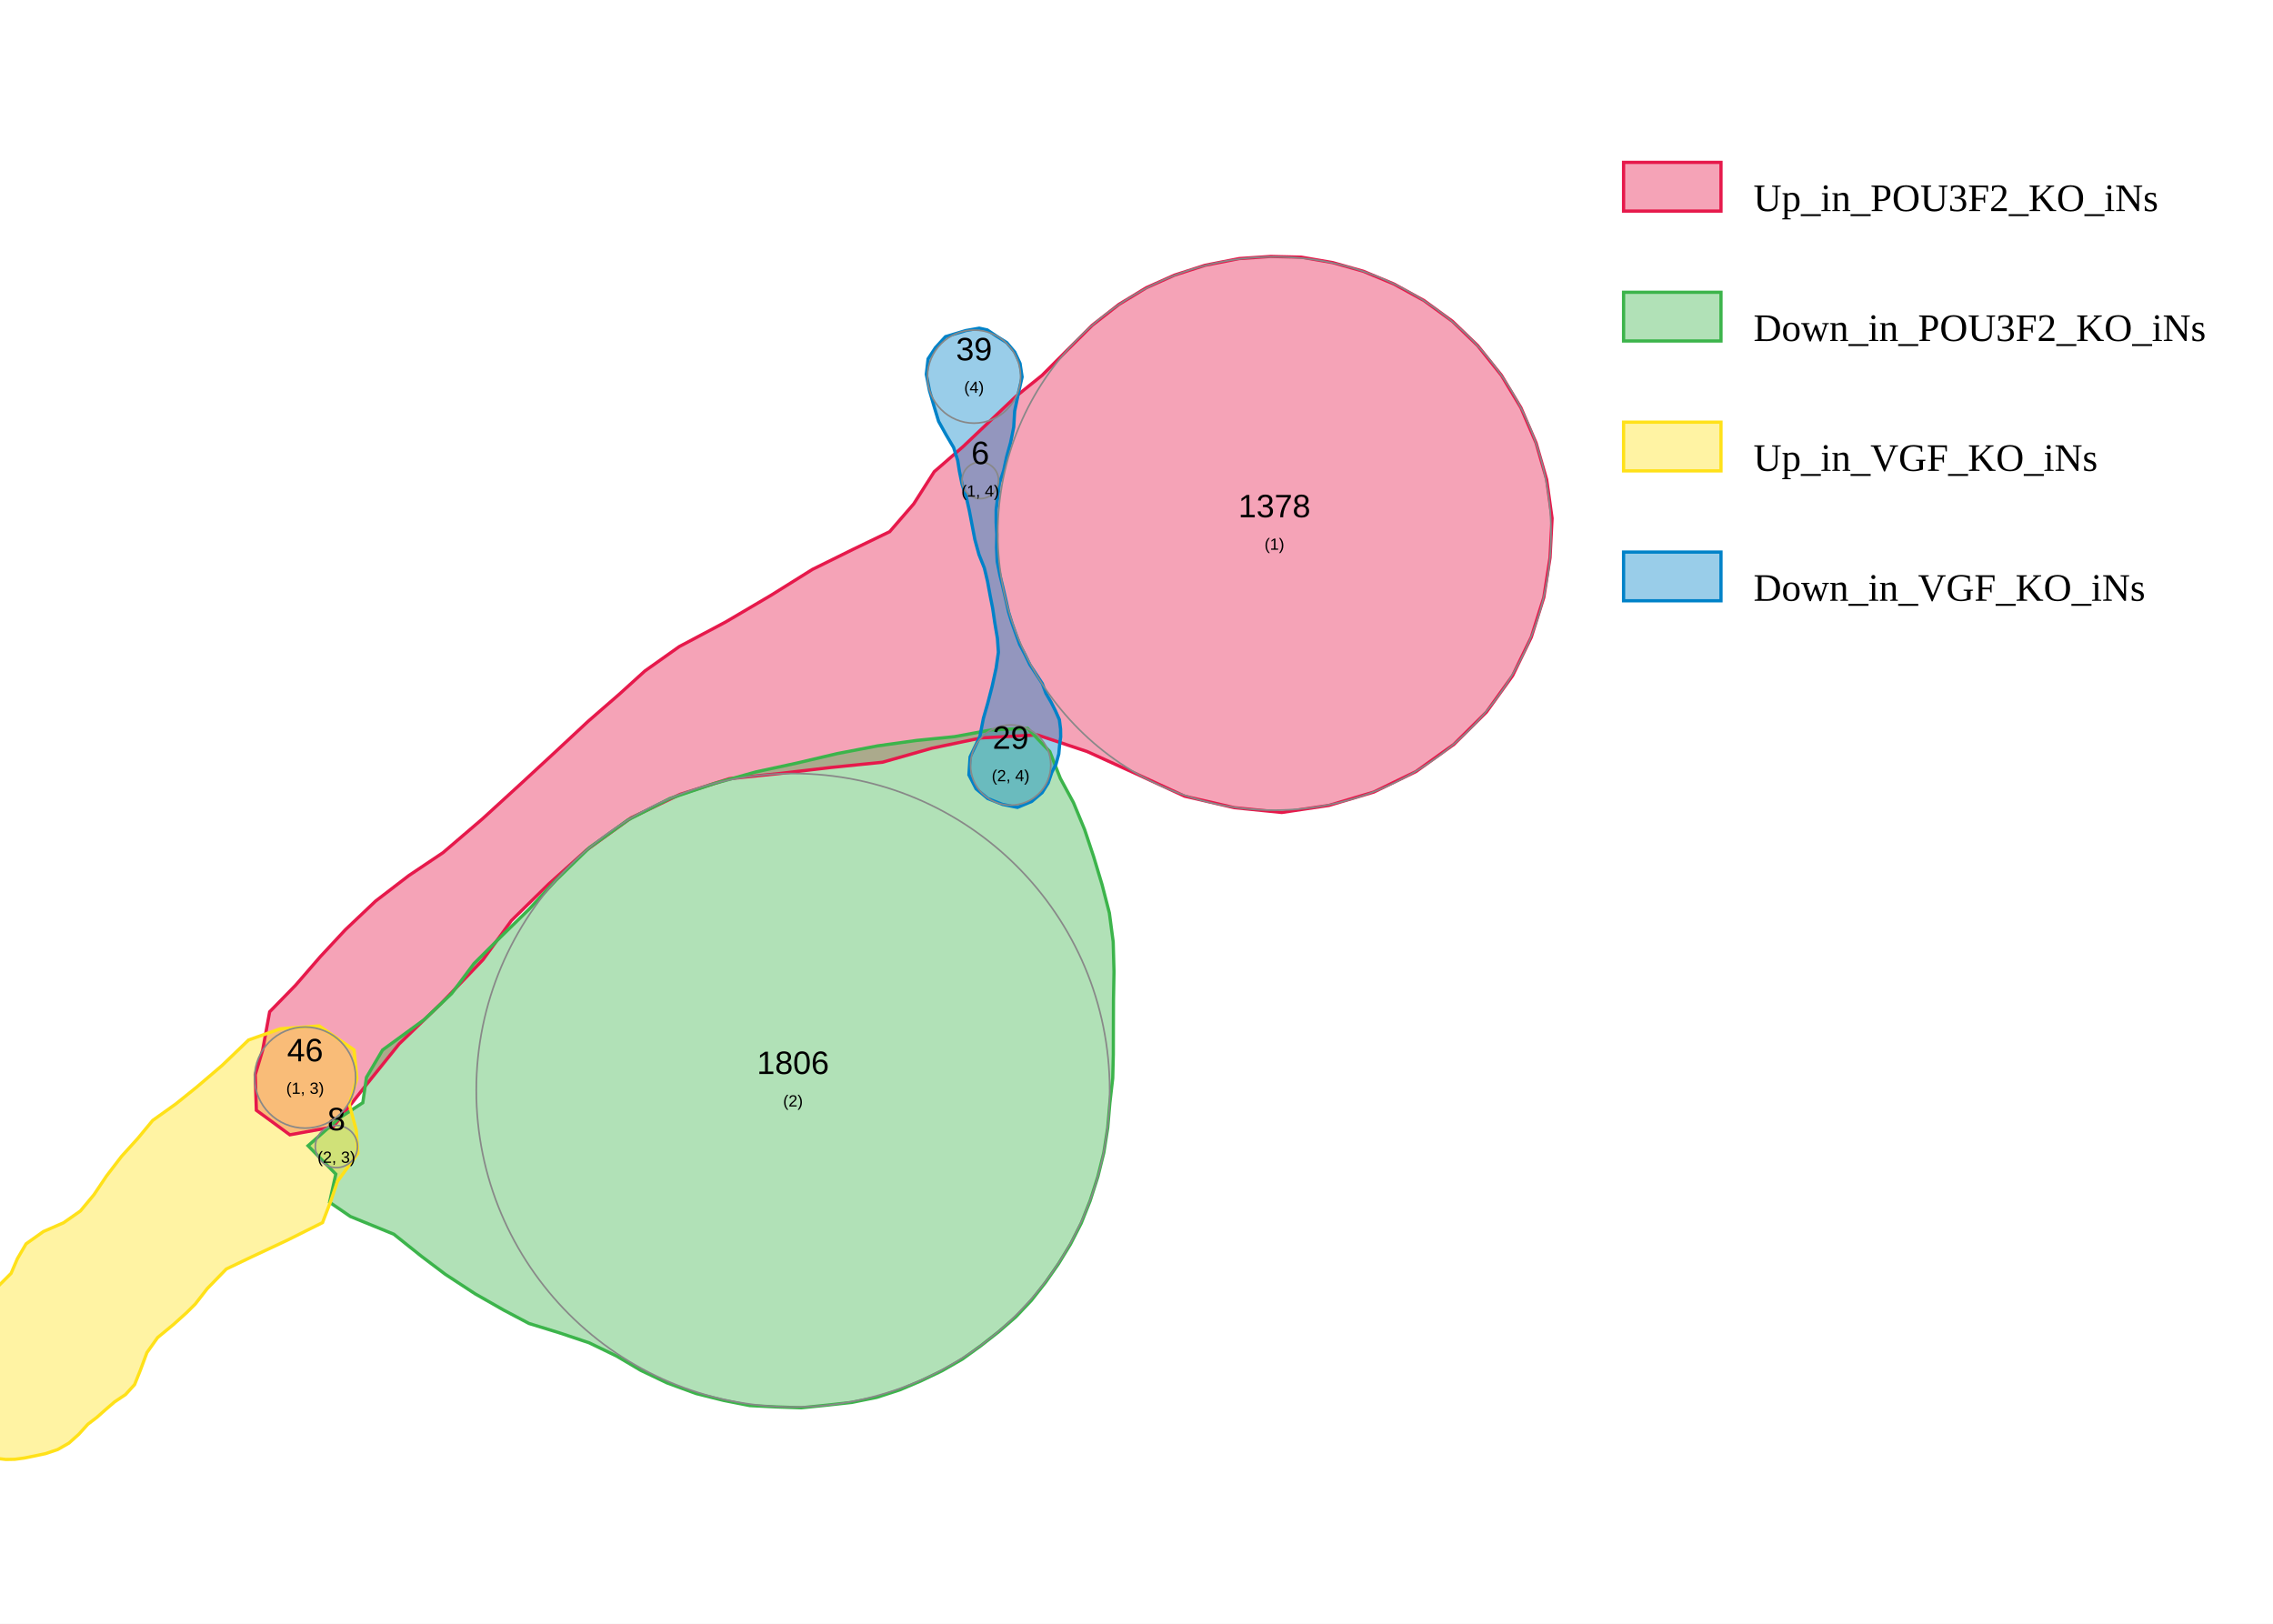
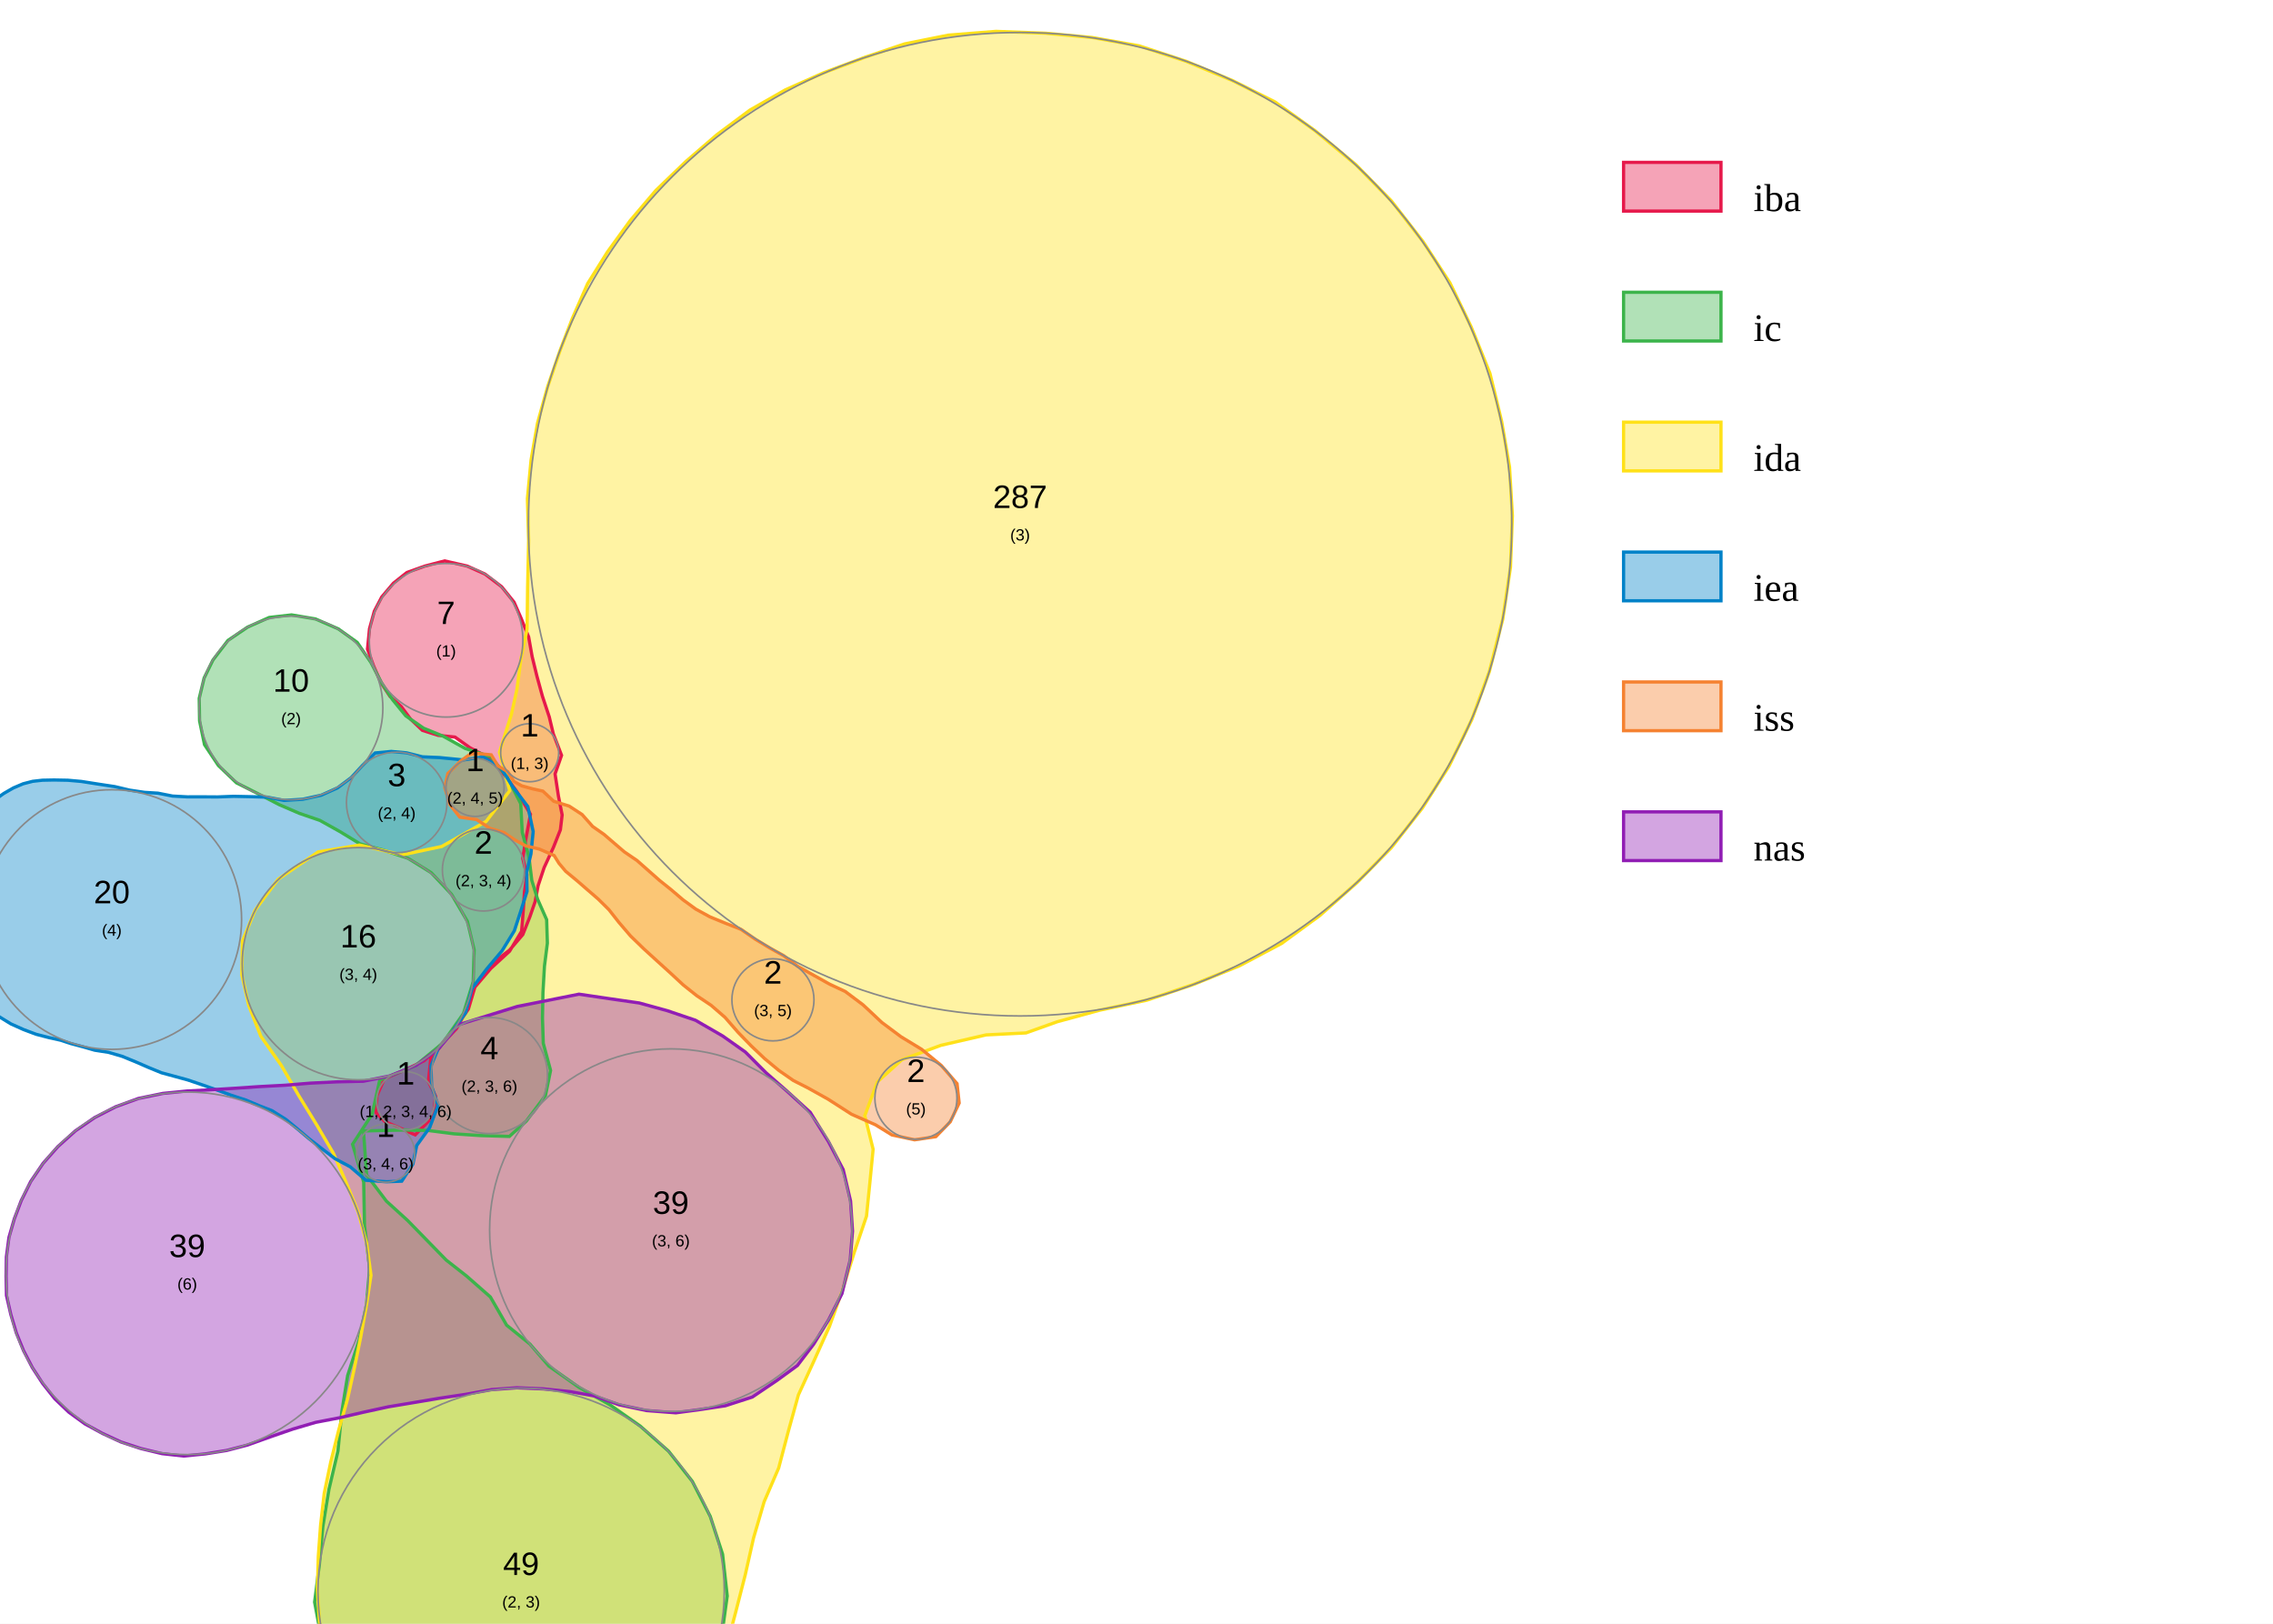
<svg xmlns="http://www.w3.org/2000/svg" xmlns:xlink="http://www.w3.org/1999/xlink" width="700" height="500">
  <defs>
    <style type="text/css">
  .borderLine {
	   stroke: none;
	   fill-opacity: 0.4;
  }
  .outLine {
	   stroke-width: 1;
	   fill: none;
  }
  .circle {
	   stroke: #888888;
	   stroke-width: 0.5;
	   fill: none;
    pointer-events: all;
  }
  .spcircle {
	   stroke: #FF2222;
	   stroke-width: 1;
	   fill: none;
    pointer-events: all;
  }
  .tLabel {
	   font-family: Arial;
    pointer-events: none;
	   font-size: 14px;
	   text-anchor: middle;
	   alignment-baseline: central;
  }
  .nLabel {
	   font-family: Arial;
    pointer-events: none;
	   font-size: 10px;
	   text-anchor: middle;
	   alignment-baseline: central;
  }
  .belong {
	   font-family: Arial;
    pointer-events: none;
	   font-size: 5px;
	   text-anchor: middle;
	   alignment-baseline: central;
  }
  .p0{
    stroke: none;
    fill: #e6194b;
  }
  .q0{
    fill: none;
    stroke: #e6194b;
  }
  .p1{
    stroke: none;
    fill: #3cb44b;
  }
  .q1{
    fill: none;
    stroke: #3cb44b;
  }
  .p2{
    stroke: none;
    fill: #ffe119;
  }
  .q2{
    fill: none;
    stroke: #ffe119;
  }
  .p3{
    stroke: none;
    fill: #0082c8;
  }
  .q3{
    fill: none;
    stroke: #0082c8;
  }
+   .p4{
+     stroke: none;
+     fill: #f58231;
+   }
+   .q4{
+     fill: none;
+     stroke: #f58231;
+   }
+   .p5{
+     stroke: none;
+     fill: #911eb4;
+   }
+   .q5{
+     fill: none;
+     stroke: #911eb4;
+   }

</style>
    <symbol id="bl0">
-       <path d="M 148.64 252.10 L 136.44 262.55 L 125.91 269.61 L 115.69 277.45 L 106.36 286.30 L 98.65 294.58 L 91.02 303.39 L 83.04 311.57 L 80.90 323.32 L 78.60 330.93 L 78.95 341.89 L 89.26 349.44 L 102.59 347.01 L 112.86 333.98 L 122.92 321.46 L 135.79 309.07 L 148.75 295.52 L 157.48 283.49 L 169.06 272.15 L 180.70 261.70 L 194.39 251.82 L 209.44 244.61 L 224.61 239.78 L 240.33 238.16 L 255.81 236.34 L 271.74 234.72 L 287.05 230.39 L 302.13 227.23 L 319.44 226.30 L 334.77 231.41 L 349.51 238.10 L 364.82 245.17 L 380.13 248.71 L 394.74 250.18 L 409.31 248.00 L 423.07 243.90 L 436.08 237.58 L 447.73 229.22 L 457.77 219.26 L 465.82 208.06 L 471.58 196.20 L 475.44 183.95 L 477.35 171.74 L 477.98 159.59 L 476.31 147.66 L 473.06 136.41 L 468.39 125.55 L 462.38 115.56 L 455.06 106.41 L 447.30 98.94 L 438.57 92.57 L 429.27 87.45 L 419.86 83.53 L 410.45 80.87 L 400.74 79.19 L 391.35 78.97 L 381.66 79.62 L 371.11 81.69 L 361.68 84.73 L 353.03 88.60 L 344.58 93.74 L 336.37 100.16 L 328.62 107.86 L 320.94 115.56 L 312.96 121.98 L 304.56 129.95 L 296.64 137.48 L 287.71 145.25 L 281.40 155.15 L 273.99 163.72 L 262.59 169.22 L 250.21 175.33 L 237.42 183.32 L 223.45 191.54 L 209.18 199.11 L 198.62 206.60 L 190.71 213.77 L 181.10 222.13 L 170.98 231.57 L 160.84 240.94 Z" />
+       <path d="M 160.63 286.77 L 156.93 292.91 L 151.15 298.22 L 146.26 303.95 L 144.25 310.71 L 140.04 316.89 L 136.00 321.54 L 130.66 326.61 L 124.52 329.57 L 118.38 332.21 L 116.09 337.32 L 115.82 342.65 L 118.45 345.32 L 127.86 349.47 L 133.48 343.72 L 134.16 337.57 L 131.93 333.05 L 132.65 325.97 L 136.60 320.98 L 140.62 316.71 L 143.57 311.28 L 145.30 305.29 L 148.26 300.65 L 152.13 296.24 L 156.90 292.59 L 161.01 287.78 L 163.19 282.28 L 164.79 277.67 L 165.72 272.72 L 167.57 267.17 L 170.43 260.95 L 172.58 255.51 L 173.12 250.95 L 171.98 245.17 L 170.94 238.31 L 172.94 232.59 L 170.40 225.98 L 169.15 220.75 L 167.04 214.37 L 165.36 208.24 L 163.88 202.18 L 162.80 196.13 L 160.50 190.42 L 158.31 185.42 L 154.47 180.65 L 149.34 176.76 L 143.85 174.30 L 136.93 172.72 L 130.81 174.32 L 125.32 176.28 L 121.15 179.59 L 117.55 183.84 L 115.27 188.22 L 113.79 193.59 L 113.17 199.89 L 115.03 204.99 L 117.22 210.09 L 120.12 214.45 L 123.58 217.58 L 126.51 221.51 L 130.08 224.90 L 134.91 226.43 L 140.12 226.97 L 144.72 230.24 L 149.81 232.95 L 154.43 237.39 L 159.04 243.56 L 163.36 250.72 L 161.96 258.28 L 160.98 264.29 L 162.24 269.38 L 161.52 274.56 L 161.16 280.29 Z" />
    </symbol>
    <symbol id="bl1">
-       <path d="M 171.25 271.01 L 162.97 279.93 L 154.14 288.57 L 145.94 296.75 L 139.08 305.96 L 130.59 314.01 L 117.81 323.33 L 112.86 331.75 L 111.73 339.56 L 104.69 344.16 L 94.87 352.81 L 103.42 361.54 L 101.50 370.21 L 107.91 374.60 L 121.28 380.05 L 129.83 386.88 L 137.16 392.41 L 146.28 398.38 L 155.08 403.40 L 162.92 407.54 L 172.15 410.38 L 181.46 413.50 L 189.90 417.58 L 197.34 421.98 L 205.43 425.84 L 214.35 429.11 L 222.88 431.24 L 230.88 432.82 L 238.89 433.23 L 246.74 433.50 L 254.62 432.70 L 262.30 431.85 L 270.01 430.29 L 277.09 427.99 L 283.58 425.24 L 290.11 422.11 L 296.36 418.52 L 302.09 414.37 L 307.58 410.07 L 312.84 405.50 L 317.62 400.44 L 321.95 394.93 L 325.97 389.17 L 329.64 383.17 L 332.97 376.67 L 335.70 369.81 L 338.11 362.29 L 339.94 354.91 L 341.14 347.26 L 341.79 339.68 L 342.68 332.03 L 342.86 324.75 L 342.88 316.56 L 342.91 308.01 L 343.07 299.20 L 342.82 290.02 L 341.64 281.12 L 339.40 272.43 L 336.80 263.79 L 334.02 255.45 L 330.58 247.13 L 326.54 239.68 L 323.30 231.44 L 316.45 224.27 L 305.30 224.75 L 293.95 226.84 L 282.33 228.00 L 270.26 229.68 L 257.91 232.04 L 245.34 234.99 L 232.82 237.69 L 219.96 241.27 L 206.25 245.90 L 193.37 252.50 L 181.58 260.96 Z" />
+       <path d="M 89.79 189.35 L 82.90 190.14 L 76.25 193.10 L 70.21 197.20 L 65.56 203.26 L 62.86 208.78 L 61.35 215.05 L 61.46 221.99 L 62.98 229.31 L 67.26 235.73 L 72.83 241.07 L 79.58 244.47 L 85.99 247.78 L 92.15 250.44 L 98.50 252.62 L 104.63 256.04 L 110.87 259.85 L 118.05 261.78 L 125.65 264.30 L 132.78 268.72 L 139.06 275.39 L 143.95 283.72 L 146.02 292.46 L 145.73 302.25 L 142.73 312.09 L 136.27 321.28 L 127.68 328.33 L 116.95 332.59 L 114.59 343.13 L 108.58 352.36 L 112.01 364.03 L 112.25 377.35 L 113.83 390.66 L 112.85 401.66 L 110.64 412.49 L 107.06 423.58 L 105.26 434.74 L 104.07 446.83 L 101.30 458.65 L 99.43 470.08 L 98.37 481.61 L 96.89 493.34 L 99.00 504.80 L 103.28 515.57 L 109.23 525.97 L 117.23 535.29 L 127.05 543.00 L 138.75 548.80 L 151.22 552.33 L 164.07 552.55 L 177.44 550.83 L 190.52 545.03 L 201.65 537.28 L 210.79 527.31 L 217.45 516.17 L 222.26 503.79 L 223.96 491.45 L 222.53 478.59 L 218.72 466.92 L 213.21 456.16 L 205.89 446.86 L 197.16 439.13 L 187.94 432.66 L 178.29 427.20 L 169.08 420.70 L 163.18 413.86 L 156.02 408.06 L 151.01 399.37 L 143.73 392.97 L 137.42 388.02 L 131.63 382.08 L 125.55 375.84 L 119.00 369.87 L 112.91 361.82 L 111.94 348.26 L 124.79 347.96 L 131.86 348.11 L 139.85 349.14 L 148.06 349.68 L 156.88 349.94 L 162.08 345.22 L 167.99 337.33 L 169.56 329.62 L 167.31 321.26 L 167.06 313.49 L 167.21 305.66 L 167.67 297.55 L 168.57 290.42 L 168.35 283.20 L 165.56 276.89 L 163.77 271.08 L 162.89 263.84 L 160.84 256.35 L 160.36 247.47 L 156.21 239.35 L 151.23 233.07 L 143.25 230.47 L 136.49 226.70 L 130.43 224.22 L 124.97 220.44 L 120.96 215.53 L 117.52 210.27 L 114.23 204.00 L 110.00 197.80 L 104.17 193.64 L 97.16 190.59 Z" />
    </symbol>
    <symbol id="bl2">
-       <path d="M -4.72 412.38 L -4.92 415.57 L -6.29 418.54 L -7.98 421.84 L -8.95 425.42 L -9.42 428.83 L -9.63 432.14 L -9.67 435.17 L -9.48 438.06 L -9.07 440.61 L -8.44 442.81 L -7.51 444.72 L -6.19 446.33 L -4.58 447.56 L -2.70 448.50 L -0.59 449.14 L 1.82 449.41 L 4.55 449.36 L 7.50 448.97 L 10.70 448.32 L 14.09 447.60 L 17.76 446.36 L 21.25 444.36 L 24.24 441.68 L 27.06 438.56 L 29.84 436.44 L 32.43 434.14 L 35.27 431.69 L 38.64 429.44 L 41.45 426.36 L 43.26 421.84 L 45.25 416.50 L 48.54 411.87 L 53.33 407.93 L 57.44 404.23 L 60.13 401.56 L 63.82 396.81 L 69.69 390.77 L 77.63 386.97 L 88.39 381.94 L 99.33 376.48 L 101.99 369.51 L 103.90 363.84 L 110.22 355.13 L 109.72 348.00 L 107.56 339.96 L 109.91 332.15 L 109.04 323.31 L 98.30 315.91 L 86.33 316.79 L 76.56 320.24 L 68.42 328.06 L 60.57 334.76 L 54.15 339.93 L 47.02 345.01 L 42.48 350.50 L 37.41 356.11 L 32.83 362.09 L 28.91 367.92 L 24.76 372.90 L 19.57 376.53 L 13.36 379.23 L 8.03 383.02 L 5.37 387.56 L 3.41 392.11 L -1.02 396.53 L -5.80 400.41 L -7.38 404.78 L -6.17 409.04 Z" />
+       <path d="M 78.53 280.28 L 74.65 289.83 L 74.47 300.18 L 76.60 309.64 L 80.33 319.11 L 86.62 328.06 L 92.02 337.41 L 97.53 346.38 L 102.67 355.12 L 106.59 364.10 L 110.33 373.33 L 112.93 382.99 L 114.25 392.71 L 112.79 402.21 L 111.07 411.78 L 109.14 421.24 L 107.05 430.71 L 104.33 440.27 L 101.86 450.17 L 99.84 459.85 L 98.72 469.65 L 98.02 479.29 L 97.75 489.44 L 98.39 499.50 L 100.93 509.57 L 104.76 518.82 L 110.07 527.09 L 116.40 534.53 L 124.10 540.95 L 132.79 546.15 L 142.15 549.91 L 152.17 552.18 L 162.47 552.77 L 173.04 551.65 L 183.62 548.24 L 193.56 543.25 L 202.04 536.76 L 210.03 528.45 L 217.23 518.48 L 223.41 508.34 L 226.53 496.56 L 229.49 485.02 L 232.07 473.58 L 235.33 462.42 L 239.80 452.04 L 242.76 440.80 L 245.87 429.55 L 250.69 419.02 L 255.45 408.42 L 259.34 397.58 L 263.11 385.54 L 266.85 374.50 L 267.89 364.15 L 268.89 353.89 L 266.33 343.55 L 270.20 333.14 L 277.78 326.30 L 289.76 321.89 L 303.67 318.68 L 315.97 318.07 L 325.58 314.63 L 338.70 311.06 L 353.21 307.98 L 367.65 303.10 L 381.75 297.38 L 394.69 290.52 L 406.48 281.91 L 418.03 271.67 L 428.47 261.03 L 438.02 248.84 L 446.28 235.85 L 453.29 221.51 L 458.65 206.83 L 462.79 190.68 L 465.17 174.69 L 465.76 158.79 L 464.88 143.82 L 462.45 129.74 L 458.85 114.97 L 453.04 100.60 L 446.53 87.10 L 438.20 74.34 L 428.48 61.85 L 417.55 50.70 L 405.05 40.29 L 392.62 31.37 L 379.56 24.81 L 365.28 18.87 L 350.82 14.12 L 336.34 11.55 L 322.02 10.23 L 306.75 9.66 L 292.02 10.82 L 278.57 13.52 L 266.52 17.58 L 253.84 22.33 L 241.93 27.63 L 230.97 33.88 L 220.77 41.48 L 211.27 49.68 L 202.01 58.60 L 194.07 67.93 L 187.07 77.58 L 180.99 87.29 L 176.31 97.93 L 172.44 108.02 L 168.67 119.03 L 165.53 130.29 L 163.54 141.66 L 162.42 153.54 L 162.80 166.44 L 162.48 180.89 L 162.32 193.72 L 160.49 202.59 L 159.18 212.33 L 157.51 219.90 L 153.80 231.66 L 156.98 243.48 L 149.71 252.94 L 136.02 260.66 L 123.83 263.24 L 110.70 260.22 L 97.99 262.32 L 85.64 270.74 Z" />
    </symbol>
    <symbol id="bl3">
-       <path d="M 309.10 144.84 L 309.97 140.81 L 311.22 136.30 L 312.19 131.51 L 312.48 126.58 L 313.69 120.79 L 314.77 116.09 L 314.13 111.91 L 312.50 108.40 L 310.06 105.51 L 306.86 103.49 L 304.04 101.60 L 301.57 101.06 L 297.43 101.79 L 291.18 103.67 L 288.09 107.05 L 285.82 110.50 L 285.27 115.26 L 286.25 120.31 L 287.61 124.96 L 289.06 129.76 L 291.37 133.90 L 293.68 137.81 L 294.93 141.75 L 295.47 145.18 L 296.27 149.11 L 297.56 152.99 L 298.50 157.18 L 299.34 161.56 L 300.22 166.15 L 301.49 170.77 L 303.15 174.94 L 304.12 179.00 L 304.92 183.38 L 305.69 187.27 L 306.37 191.87 L 307.17 196.57 L 307.47 200.86 L 306.77 205.72 L 305.53 211.38 L 304.18 216.59 L 302.84 221.23 L 301.76 226.82 L 298.75 233.07 L 298.39 238.61 L 300.60 242.89 L 304.19 245.89 L 308.73 247.70 L 313.34 248.62 L 317.74 246.78 L 320.94 244.07 L 322.79 241.13 L 323.91 237.84 L 325.21 235.31 L 326.07 232.17 L 326.33 229.27 L 326.65 226.90 L 326.61 224.51 L 326.25 221.62 L 325.05 218.91 L 323.68 216.18 L 322.11 213.50 L 320.99 210.50 L 319.18 207.72 L 317.16 204.66 L 315.69 201.61 L 314.03 198.46 L 312.84 195.19 L 311.67 191.92 L 310.62 188.51 L 309.76 184.70 L 308.88 180.92 L 307.94 177.10 L 307.10 172.91 L 306.90 168.66 L 306.99 164.52 L 306.78 160.92 L 306.78 156.92 L 307.26 153.14 L 307.79 148.86 Z" />
+       <path d="M 20.91 240.26 L 16.65 240.18 L 13.09 240.25 L 10.07 240.59 L 7.12 241.35 L 4.13 242.62 L 1.14 244.34 L -1.79 246.43 L -4.60 248.85 L -7.23 251.58 L -9.61 254.60 L -11.69 257.88 L -13.43 261.37 L -14.82 264.99 L -15.89 268.71 L -16.63 272.51 L -17.05 276.30 L -17.17 280.07 L -16.95 283.82 L -16.42 287.54 L -15.56 291.21 L -14.34 294.79 L -12.79 298.29 L -10.90 301.64 L -8.67 304.83 L -6.12 307.84 L -3.29 310.63 L -0.16 313.13 L 3.34 315.28 L 7.24 317.03 L 11.10 318.48 L 15.10 319.52 L 18.70 320.32 L 21.75 321.33 L 25.51 322.33 L 29.17 323.39 L 33.46 324.06 L 37.60 325.27 L 41.73 326.96 L 45.80 328.73 L 49.73 330.34 L 53.63 331.40 L 57.83 332.55 L 62.26 334.05 L 66.72 335.62 L 71.20 337.26 L 75.72 338.74 L 79.78 340.46 L 83.76 342.01 L 88.00 344.68 L 91.46 347.51 L 95.07 350.57 L 98.94 353.58 L 103.21 356.82 L 107.86 359.30 L 112.67 363.44 L 119.03 363.90 L 123.73 363.72 L 127.16 358.45 L 128.34 352.73 L 132.31 347.24 L 134.91 340.38 L 132.93 334.51 L 132.71 328.26 L 134.94 323.01 L 139.20 317.83 L 143.37 311.89 L 145.38 304.34 L 149.92 298.33 L 154.64 292.74 L 158.39 286.64 L 160.37 280.58 L 162.31 274.49 L 162.20 268.55 L 163.51 262.96 L 164.20 256.06 L 162.56 248.38 L 157.75 242.06 L 154.43 236.69 L 148.83 233.06 L 142.71 234.01 L 135.38 233.28 L 130.09 233.05 L 125.22 231.82 L 120.48 231.39 L 115.51 231.86 L 111.62 235.71 L 108.14 239.47 L 103.95 242.61 L 98.90 244.88 L 93.20 246.12 L 87.49 246.47 L 82.30 245.47 L 77.10 245.32 L 71.93 245.21 L 67.00 245.40 L 62.36 245.37 L 57.70 245.38 L 53.13 245.13 L 48.64 244.24 L 44.50 243.99 L 39.94 243.31 L 35.34 242.22 L 30.52 241.49 L 25.05 240.63 Z" />
+     </symbol>
+     <symbol id="bl4">
+       <path d="M 182.50 254.48 L 179.27 250.82 L 175.28 248.22 L 170.50 246.73 L 167.19 243.61 L 164.07 242.92 L 160.68 241.99 L 158.24 240.60 L 156.39 237.64 L 153.33 235.86 L 151.28 232.44 L 146.61 231.98 L 144.82 232.22 L 141.89 234.29 L 139.34 236.86 L 137.91 238.18 L 136.95 242.55 L 138.58 247.79 L 141.61 251.63 L 146.76 252.36 L 150.88 255.08 L 155.19 256.36 L 158.57 258.66 L 161.85 260.44 L 166.10 261.46 L 170.65 263.44 L 172.15 265.85 L 174.22 268.31 L 177.68 271.18 L 181.08 274.13 L 184.28 276.90 L 187.51 280.10 L 190.61 284.04 L 194.16 288.19 L 198.26 292.17 L 202.36 295.91 L 206.41 299.58 L 210.45 303.33 L 214.57 306.60 L 218.96 309.54 L 223.27 313.27 L 227.26 317.85 L 231.31 322.03 L 235.44 325.95 L 239.90 329.65 L 244.33 332.73 L 248.70 334.95 L 255.00 338.46 L 262.25 343.12 L 269.57 346.34 L 274.67 349.48 L 281.66 350.98 L 288.21 350.01 L 292.63 345.46 L 295.39 339.66 L 294.74 333.69 L 289.89 328.10 L 283.81 323.10 L 277.49 319.26 L 271.57 314.84 L 265.80 309.43 L 260.29 305.30 L 255.52 303.07 L 250.68 300.36 L 245.64 297.54 L 241.39 294.31 L 237.28 292.03 L 232.77 289.32 L 228.18 286.16 L 223.31 284.25 L 218.65 282.34 L 214.27 279.94 L 210.33 277.07 L 206.59 273.88 L 203.12 271.11 L 199.78 268.16 L 196.17 264.97 L 192.28 262.32 L 189.01 259.52 L 186.02 256.94 Z" />
+     </symbol>
+     <symbol id="bl5">
+       <path d="M 13.26 358.23 L 9.47 363.80 L 6.55 369.67 L 4.40 375.33 L 2.75 381.06 L 1.96 387.08 L 1.87 392.95 L 2.00 398.95 L 3.33 404.76 L 5.02 410.44 L 7.26 415.93 L 9.95 421.11 L 13.13 426.00 L 16.86 430.71 L 21.19 434.85 L 26.16 438.46 L 31.58 441.41 L 37.20 444.01 L 43.31 446.03 L 49.88 447.62 L 56.55 448.36 L 63.23 447.70 L 69.82 446.64 L 76.20 444.98 L 83.21 442.47 L 90.24 440.04 L 97.20 437.99 L 104.59 436.57 L 112.03 434.85 L 119.60 433.20 L 127.53 431.88 L 135.31 430.57 L 143.32 429.37 L 151.41 427.90 L 159.19 427.34 L 167.33 427.68 L 175.53 428.52 L 183.07 429.86 L 190.65 432.58 L 199.11 434.36 L 208.14 435.05 L 215.51 434.06 L 223.38 432.88 L 231.68 430.20 L 239.27 425.08 L 245.57 420.49 L 250.58 413.91 L 255.12 406.53 L 259.30 398.34 L 261.83 387.95 L 262.55 379.10 L 261.94 369.84 L 259.67 360.15 L 255.17 351.60 L 249.52 342.52 L 242.16 335.81 L 235.86 330.29 L 229.52 323.93 L 222.56 319.01 L 214.17 314.16 L 205.53 311.23 L 196.88 308.85 L 188.07 307.58 L 178.31 306.14 L 168.76 308.04 L 159.31 309.92 L 149.82 312.86 L 141.15 315.57 L 135.05 322.94 L 128.16 328.03 L 120.05 331.31 L 111.89 332.95 L 103.85 333.13 L 95.60 333.53 L 87.76 334.18 L 79.80 334.60 L 72.16 335.12 L 65.10 335.56 L 57.63 335.95 L 50.18 336.69 L 42.62 338.25 L 35.63 340.80 L 29.15 344.13 L 23.24 348.20 L 17.84 353.05 Z" />
    </symbol>
  </defs>
  <rect width="700" height="500" style="fill:#fff;stroke-width:0" />
  <use class="p0 borderLine" xlink:href="#bl0" />
  <use class="p1 borderLine" xlink:href="#bl1" />
  <use class="p2 borderLine" xlink:href="#bl2" />
  <use class="p3 borderLine" xlink:href="#bl3" />
+   <use class="p4 borderLine" xlink:href="#bl4" />
+   <use class="p5 borderLine" xlink:href="#bl5" />
  <use class="q0 outLine" xlink:href="#bl0" />
  <use class="q1 outLine" xlink:href="#bl1" />
  <use class="q2 outLine" xlink:href="#bl2" />
  <use class="q3 outLine" xlink:href="#bl3" />
-   <circle class="circle" cx="392.469" cy="164.275" r="85.194" />
-   <text class="tLabel" x="392.47" y="144.28" />
-   <text class="nLabel" x="392.47" y="159.28">1378</text>
-   <text class="belong" x="392.47" y="169.28">(1)</text>
-   <circle class="circle" cx="244.213" cy="335.725" r="97.531" />
-   <text class="tLabel" x="244.21" y="315.72" />
-   <text class="nLabel" x="244.21" y="330.72">1806</text>
-   <text class="belong" x="244.21" y="340.72">(2)</text>
-   <circle class="circle" cx="103.605" cy="353.058" r="6.491" />
-   <text class="tLabel" x="103.60" y="333.06" />
-   <text class="nLabel" x="103.60" y="348.06">8</text>
-   <text class="belong" x="103.60" y="358.06">(2, 3)</text>
-   <circle class="circle" cx="311.241" cy="235.579" r="12.359" />
-   <text class="tLabel" x="311.24" y="215.58" />
-   <text class="nLabel" x="311.24" y="230.58">29</text>
-   <text class="belong" x="311.24" y="240.58">(2, 4)</text>
-   <circle class="circle" cx="93.965" cy="331.821" r="15.566" />
-   <text class="tLabel" x="93.96" y="311.82" />
-   <text class="nLabel" x="93.96" y="326.82">46</text>
-   <text class="belong" x="93.96" y="336.82">(1, 3)</text>
-   <circle class="circle" cx="299.968" cy="115.974" r="14.332" />
-   <text class="tLabel" x="299.97" y="95.97" />
-   <text class="nLabel" x="299.97" y="110.97">39</text>
-   <text class="belong" x="299.97" y="120.97">(4)</text>
-   <circle class="circle" cx="301.892" cy="147.918" r="5.622" />
-   <text class="tLabel" x="301.89" y="127.92" />
-   <text class="nLabel" x="301.89" y="142.92">6</text>
-   <text class="belong" x="301.89" y="152.92">(1, 4)</text>
+   <use class="q4 outLine" xlink:href="#bl4" />
+   <use class="q5 outLine" xlink:href="#bl5" />
+   <circle class="circle" cx="137.381" cy="197.159" r="23.648" />
+   <text class="tLabel" x="137.38" y="177.16" />
+   <text class="nLabel" x="137.38" y="192.16">7</text>
+   <text class="belong" x="137.38" y="202.16">(1)</text>
+   <circle class="circle" cx="89.641" cy="217.988" r="28.265" />
+   <text class="tLabel" x="89.64" y="197.99" />
+   <text class="nLabel" x="89.64" y="212.99">10</text>
+   <text class="belong" x="89.64" y="222.99">(2)</text>
+   <circle class="circle" cx="160.482" cy="490" r="62.567" />
+   <text class="tLabel" x="160.48" y="470.00" />
+   <text class="nLabel" x="160.48" y="485.00">49</text>
+   <text class="belong" x="160.48" y="495.00">(2, 3)</text>
+   <circle class="circle" cx="148.876" cy="267.893" r="12.64" />
+   <text class="tLabel" x="148.88" y="247.89" />
+   <text class="nLabel" x="148.88" y="262.89">2</text>
+   <text class="belong" x="148.88" y="272.89">(2, 3, 4)</text>
+   <circle class="circle" cx="122.168" cy="247.088" r="15.481" />
+   <text class="tLabel" x="122.17" y="227.09" />
+   <text class="nLabel" x="122.17" y="242.09">3</text>
+   <text class="belong" x="122.17" y="252.09">(2, 4)</text>
+   <circle class="circle" cx="146.311" cy="242.464" r="8.938" />
+   <text class="tLabel" x="146.31" y="222.46" />
+   <text class="nLabel" x="146.31" y="237.46">1</text>
+   <text class="belong" x="146.31" y="247.46">(2, 4, 5)</text>
+   <circle class="circle" cx="150.728" cy="331.187" r="17.876" />
+   <text class="tLabel" x="150.73" y="311.19" />
+   <text class="nLabel" x="150.73" y="326.19">4</text>
+   <text class="belong" x="150.73" y="336.19">(2, 3, 6)</text>
+   <circle class="circle" cx="314.149" cy="161.422" r="151.422" />
+   <text class="tLabel" x="314.15" y="141.42" />
+   <text class="nLabel" x="314.15" y="156.42">287</text>
+   <text class="belong" x="314.15" y="166.42">(3)</text>
+   <circle class="circle" cx="163.117" cy="231.783" r="8.938" />
+   <text class="tLabel" x="163.12" y="211.78" />
+   <text class="nLabel" x="163.12" y="226.78">1</text>
+   <text class="belong" x="163.12" y="236.78">(1, 3)</text>
+   <circle class="circle" cx="110.335" cy="296.75" r="35.752" />
+   <text class="tLabel" x="110.34" y="276.75" />
+   <text class="nLabel" x="110.34" y="291.75">16</text>
+   <text class="belong" x="110.34" y="301.75">(3, 4)</text>
+   <circle class="circle" cx="118.768" cy="355.094" r="8.938" />
+   <text class="tLabel" x="118.77" y="335.09" />
+   <text class="nLabel" x="118.77" y="350.09">1</text>
+   <text class="belong" x="118.77" y="360.09">(3, 4, 6)</text>
+   <circle class="circle" cx="238.038" cy="307.878" r="12.64" />
+   <text class="tLabel" x="238.04" y="287.88" />
+   <text class="nLabel" x="238.04" y="302.88">2</text>
+   <text class="belong" x="238.04" y="312.88">(3, 5)</text>
+   <circle class="circle" cx="206.599" cy="378.793" r="55.819" />
+   <text class="tLabel" x="206.60" y="358.79" />
+   <text class="nLabel" x="206.60" y="373.79">39</text>
+   <text class="belong" x="206.60" y="383.79">(3, 6)</text>
+   <circle class="circle" cx="34.429" cy="283.153" r="39.972" />
+   <text class="tLabel" x="34.43" y="263.15" />
+   <text class="nLabel" x="34.43" y="278.15">20</text>
+   <text class="belong" x="34.43" y="288.15">(4)</text>
+   <circle class="circle" cx="282.068" cy="338.175" r="12.64" />
+   <text class="tLabel" x="282.07" y="318.18" />
+   <text class="nLabel" x="282.07" y="333.18">2</text>
+   <text class="belong" x="282.07" y="343.18">(5)</text>
+   <circle class="circle" cx="57.657" cy="392.093" r="55.819" />
+   <text class="tLabel" x="57.66" y="372.09" />
+   <text class="nLabel" x="57.66" y="387.09">39</text>
+   <text class="belong" x="57.66" y="397.09">(6)</text>
+   <circle class="circle" cx="124.932" cy="338.956" r="8.938" />
+   <text class="tLabel" x="124.93" y="318.96" />
+   <text class="nLabel" x="124.93" y="333.96">1</text>
+   <text class="belong" x="124.93" y="343.96">(1, 2, 3, 4, 6)</text>
  <rect class="p0 borderLine" x="500.00" y="50.00" width="30.00" height="15.00" />
  <rect class="q0" x="500.00" y="50.00" width="30.00" height="15.00" />
-   <text class="legend" x="540.00" y="65.00">Up_in_POU3F2_KO_iNs</text>
+   <text class="legend" x="540.00" y="65.00">iba</text>
  <rect class="p1 borderLine" x="500.00" y="90.00" width="30.00" height="15.00" />
  <rect class="q1" x="500.00" y="90.00" width="30.00" height="15.00" />
-   <text class="legend" x="540.00" y="105.00">Down_in_POU3F2_KO_iNs</text>
+   <text class="legend" x="540.00" y="105.00">ic</text>
  <rect class="p2 borderLine" x="500.00" y="130.00" width="30.00" height="15.00" />
  <rect class="q2" x="500.00" y="130.00" width="30.00" height="15.00" />
-   <text class="legend" x="540.00" y="145.00">Up_in_VGF_KO_iNs</text>
+   <text class="legend" x="540.00" y="145.00">ida</text>
  <rect class="p3 borderLine" x="500.00" y="170.00" width="30.00" height="15.00" />
  <rect class="q3" x="500.00" y="170.00" width="30.00" height="15.00" />
-   <text class="legend" x="540.00" y="185.00">Down_in_VGF_KO_iNs</text>
+   <text class="legend" x="540.00" y="185.00">iea</text>
+   <rect class="p4 borderLine" x="500.00" y="210.00" width="30.00" height="15.00" />
+   <rect class="q4" x="500.00" y="210.00" width="30.00" height="15.00" />
+   <text class="legend" x="540.00" y="225.00">iss</text>
+   <rect class="p5 borderLine" x="500.00" y="250.00" width="30.00" height="15.00" />
+   <rect class="q5" x="500.00" y="250.00" width="30.00" height="15.00" />
+   <text class="legend" x="540.00" y="265.00">nas</text>
</svg>
